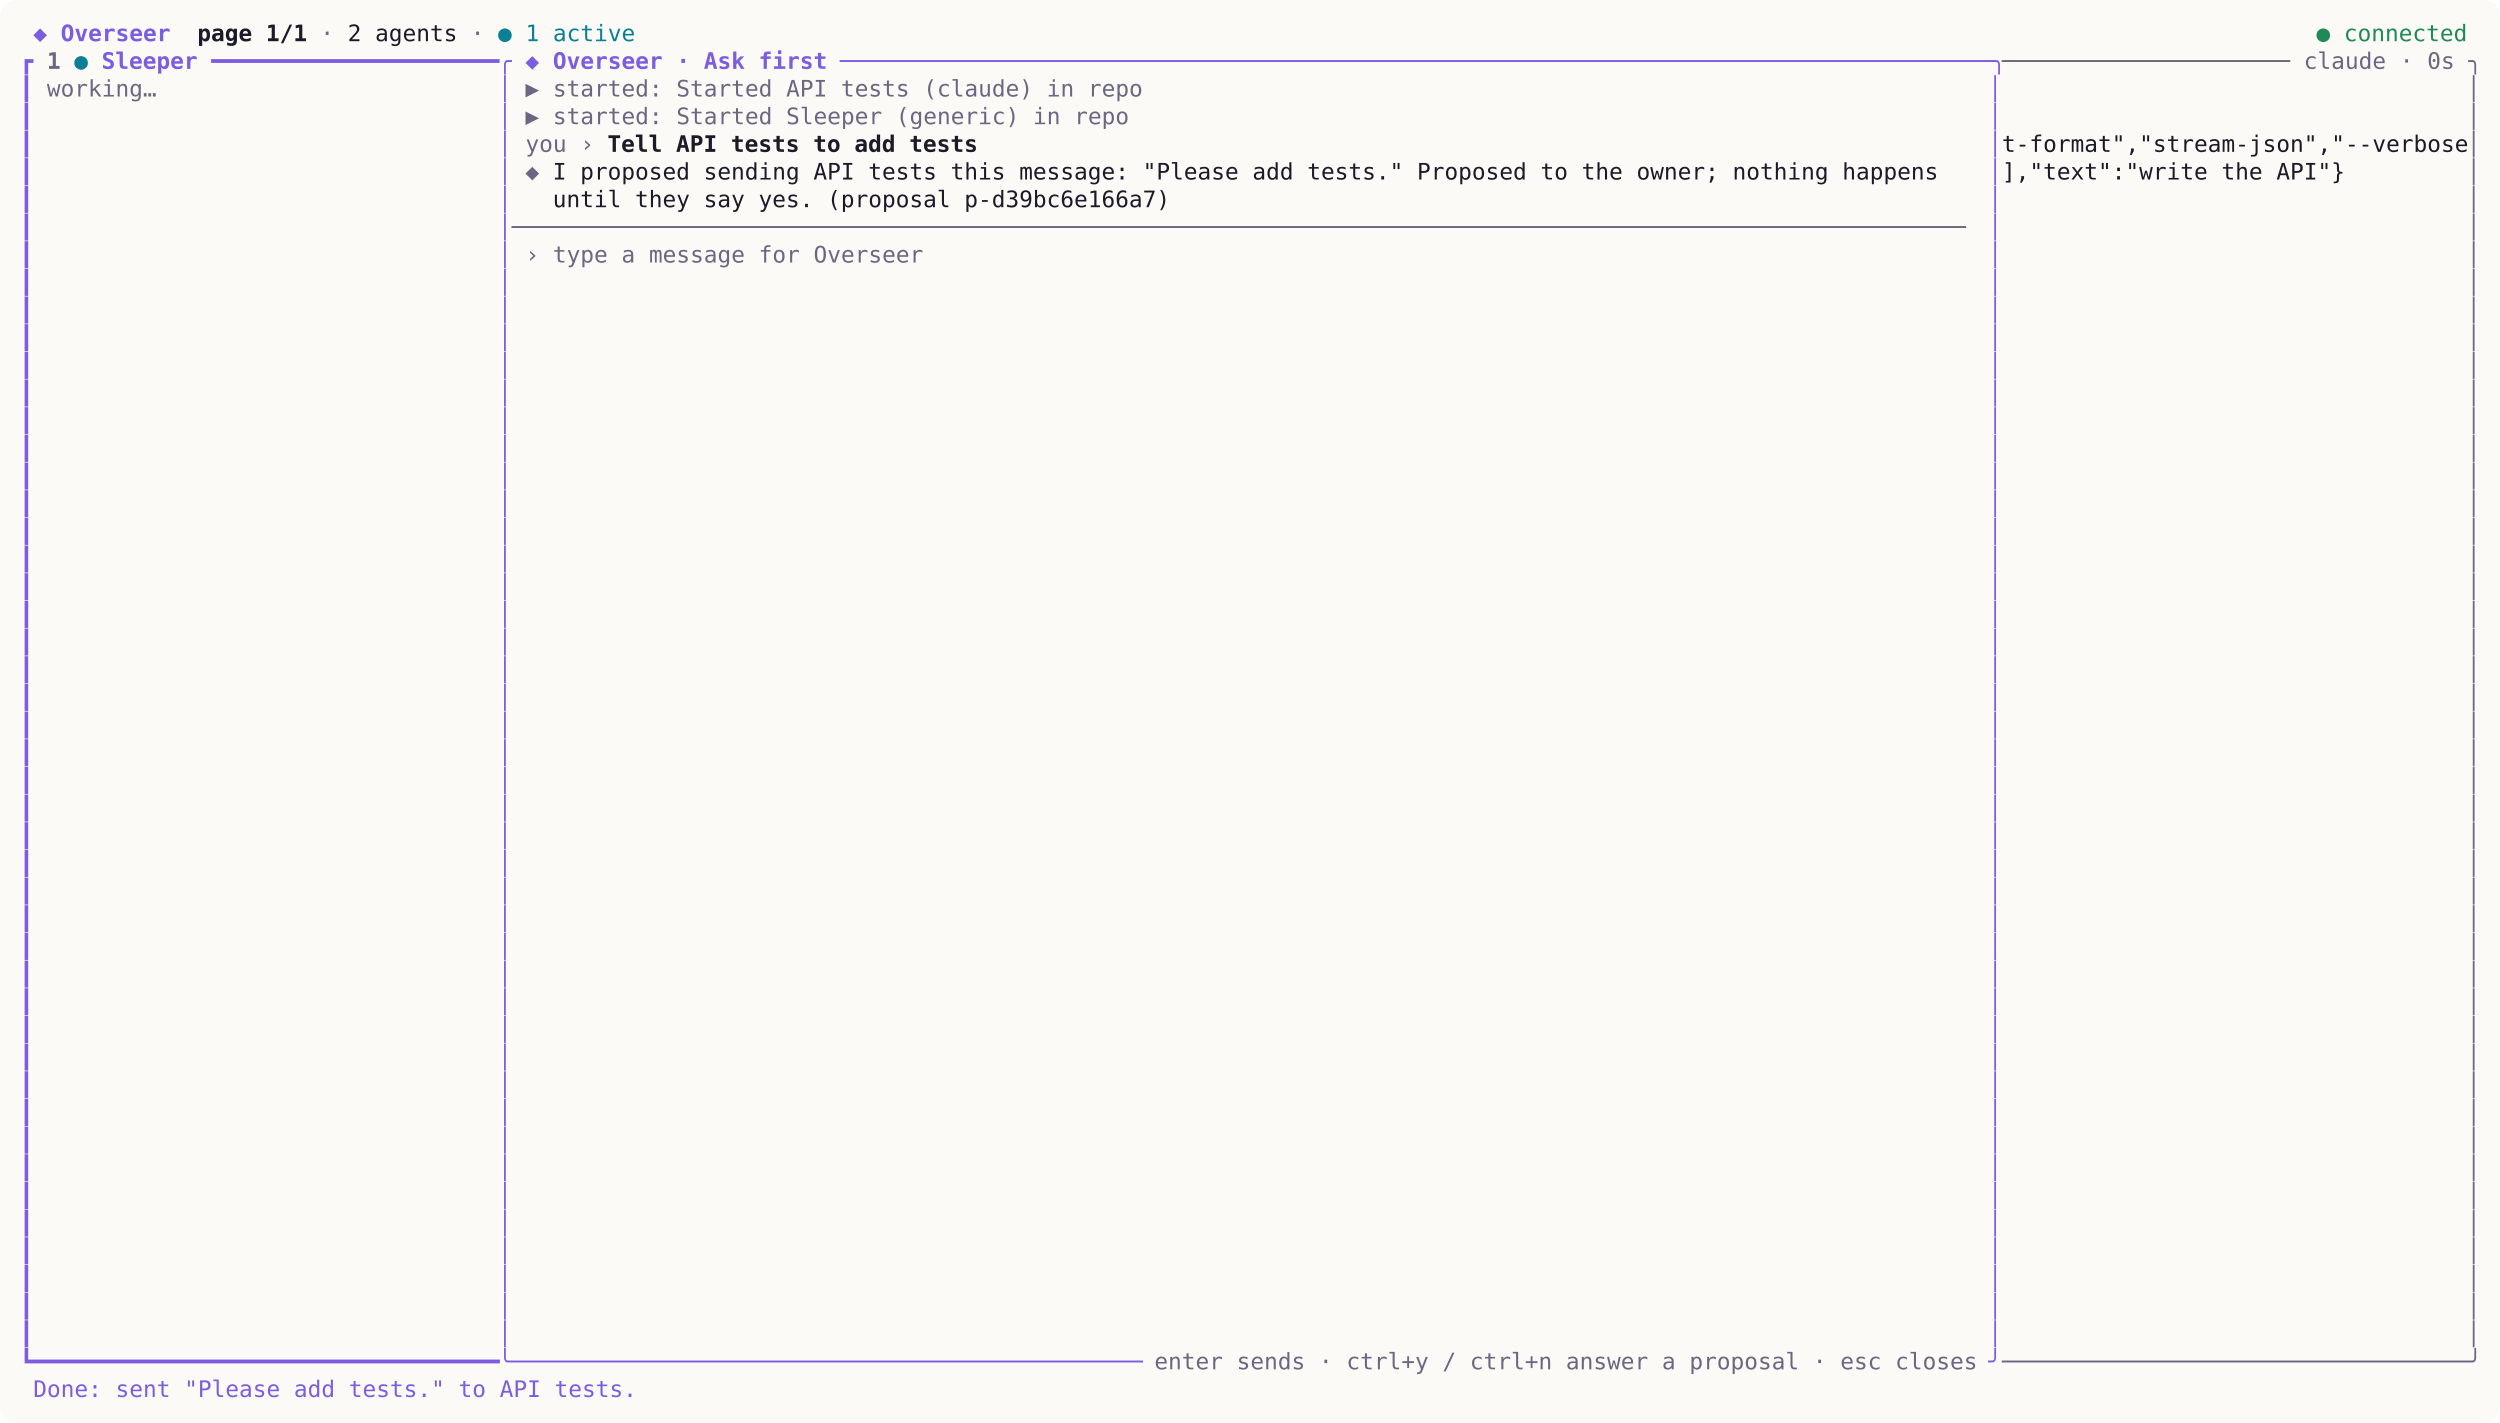
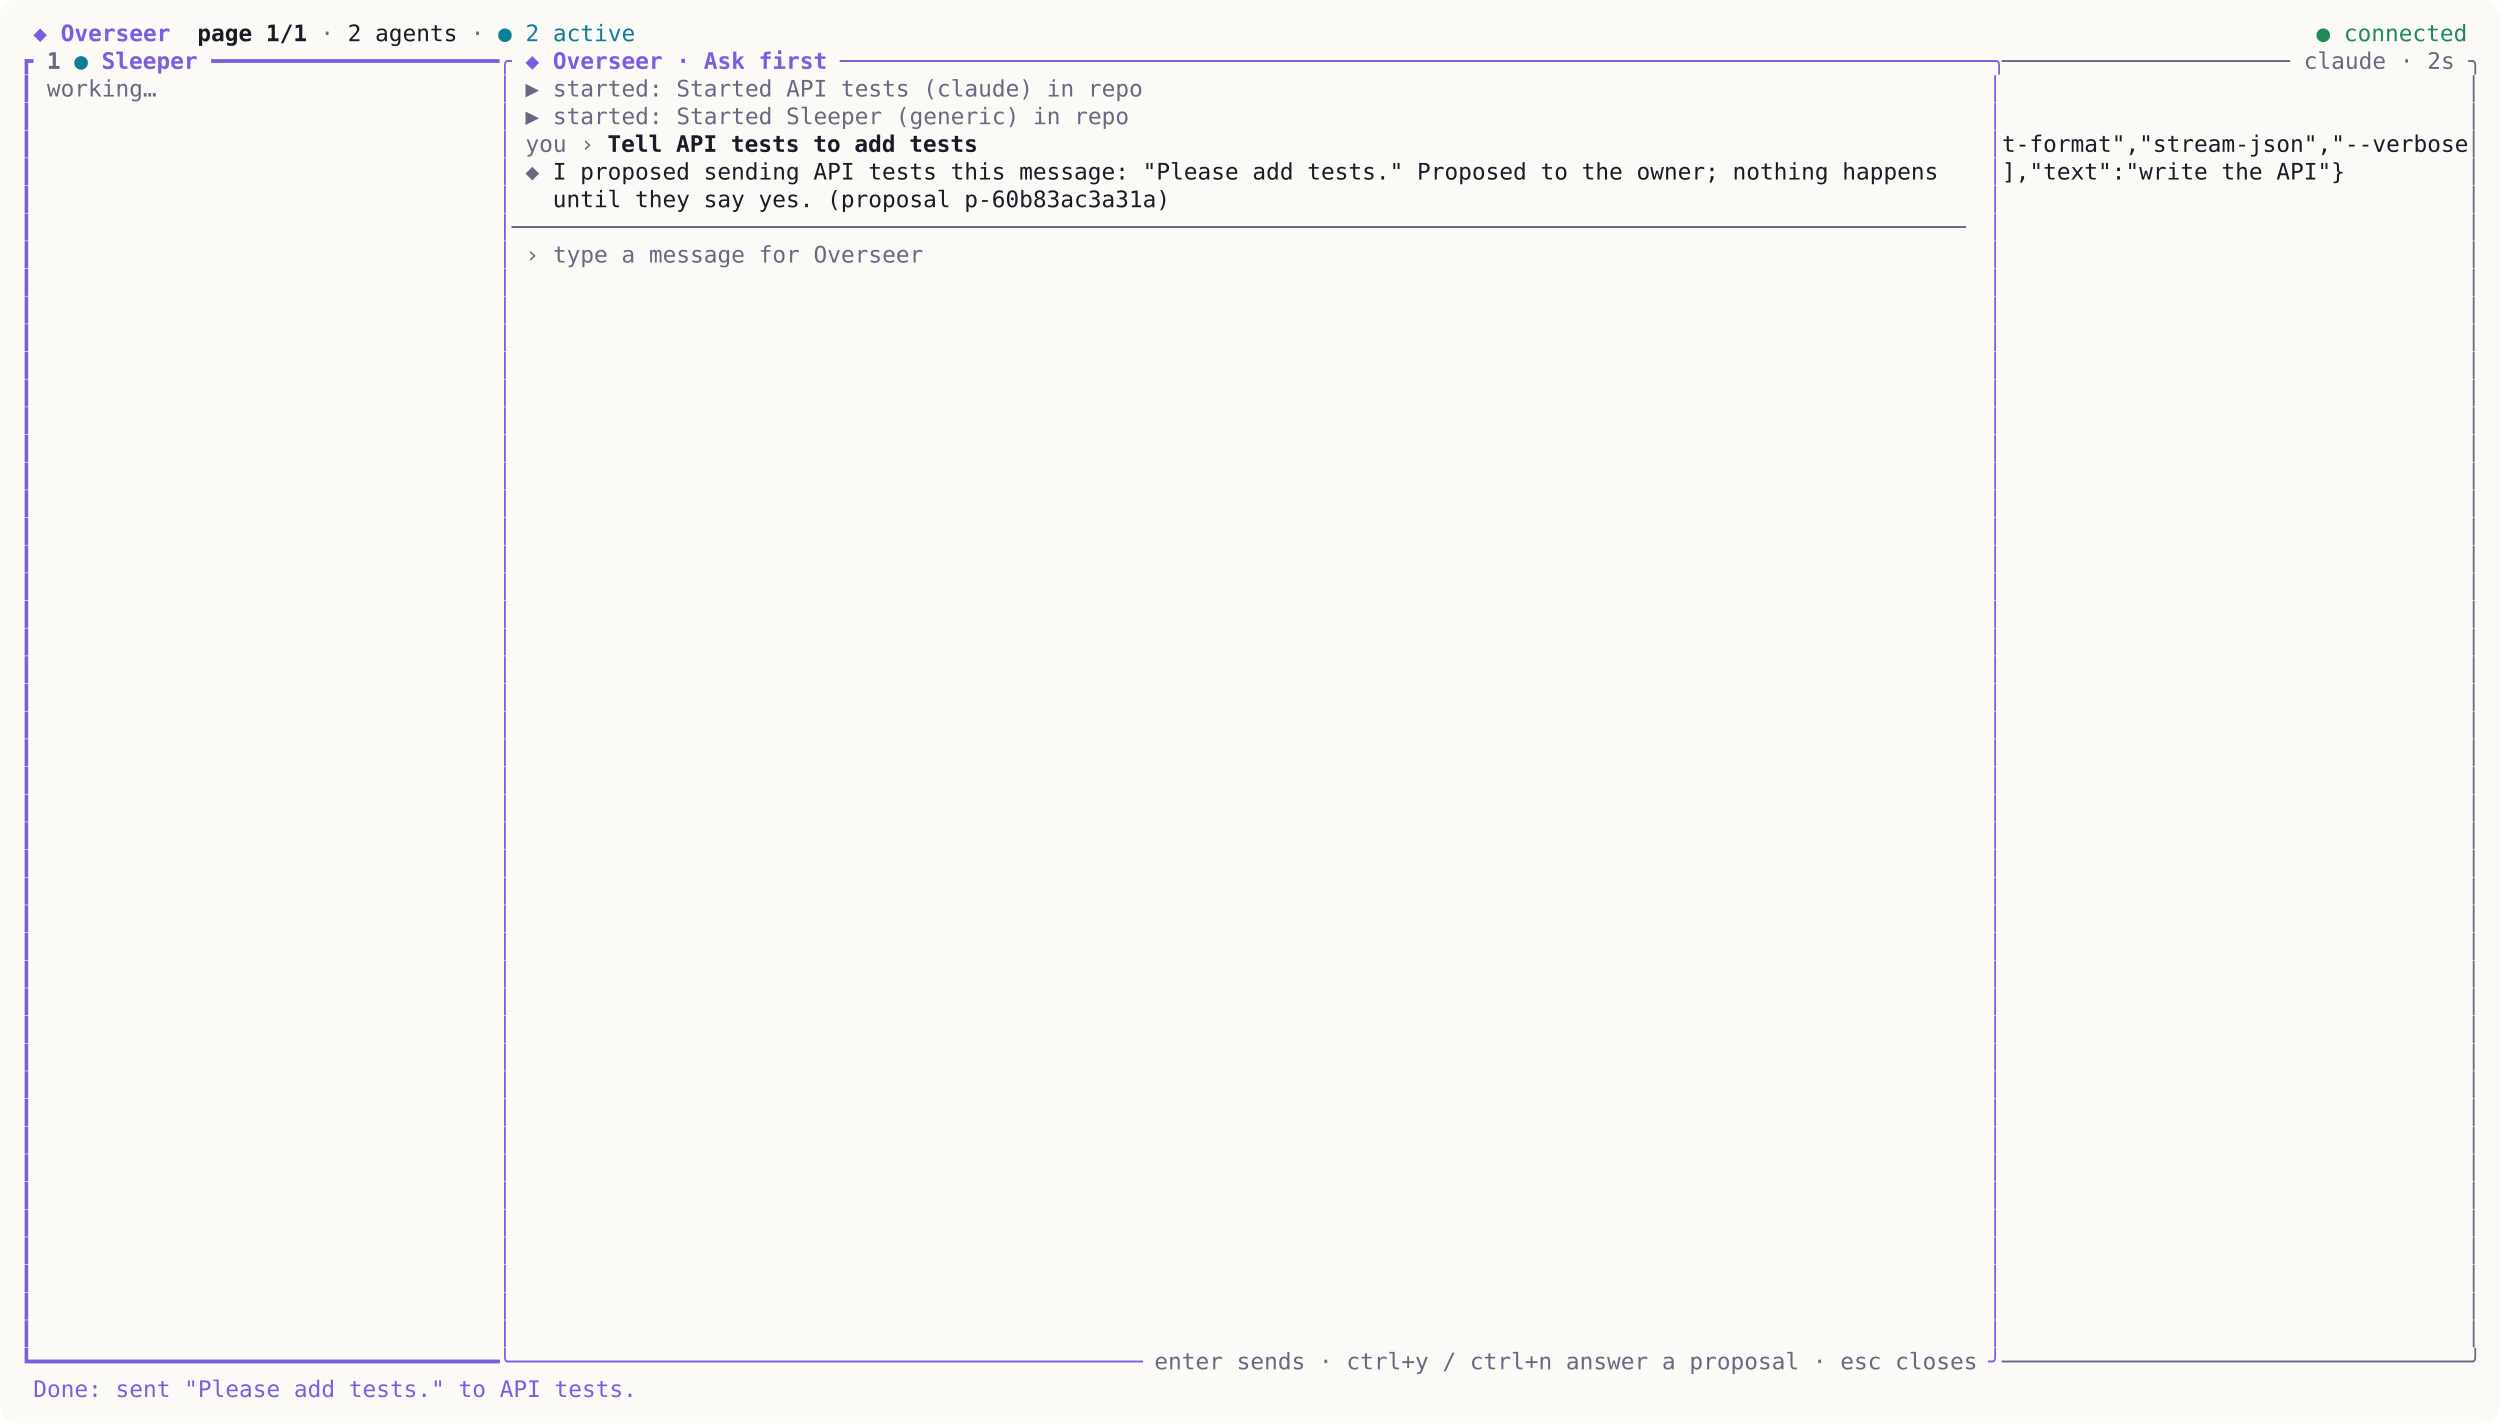
<svg xmlns="http://www.w3.org/2000/svg" width="1536" height="874" viewBox="0 0 1536 874">
  <rect width="100%" height="100%" rx="10" fill="#fbfaf7" />
  <g font-family="ui-monospace, SFMono-Regular, Menlo, monospace" font-size="14">
    <text x="12.0" y="25.3" textLength="100.8" lengthAdjust="spacingAndGlyphs" fill="#7c5ce0" font-weight="700" xml:space="preserve"> ◆ Overseer </text>
    <text x="112.8" y="25.3" textLength="84.0" lengthAdjust="spacingAndGlyphs" fill="#1c1a26" font-weight="700" xml:space="preserve"> page 1/1 </text>
    <text x="196.8" y="25.3" textLength="16.8" lengthAdjust="spacingAndGlyphs" fill="#6b6780" xml:space="preserve">· </text>
    <text x="213.6" y="25.3" textLength="67.2" lengthAdjust="spacingAndGlyphs" fill="#1c1a26" xml:space="preserve">2 agents</text>
    <text x="280.8" y="25.3" textLength="25.2" lengthAdjust="spacingAndGlyphs" fill="#6b6780" xml:space="preserve"> · </text>
-     <text x="306.0" y="25.3" textLength="84.0" lengthAdjust="spacingAndGlyphs" fill="#0b7f93" xml:space="preserve">● 1 active</text>
+     <text x="306.0" y="25.3" textLength="84.0" lengthAdjust="spacingAndGlyphs" fill="#0b7f93" xml:space="preserve">● 2 active</text>
    <text x="1423.2" y="25.3" textLength="100.8" lengthAdjust="spacingAndGlyphs" fill="#1f8a55" xml:space="preserve">● connected </text>
    <text x="12.0" y="42.3" textLength="8.4" lengthAdjust="spacingAndGlyphs" fill="#7c5ce0" font-weight="700" xml:space="preserve">┏</text>
    <text x="20.4" y="42.3" textLength="25.2" lengthAdjust="spacingAndGlyphs" fill="#6b6780" font-weight="700" xml:space="preserve"> 1 </text>
    <text x="45.6" y="42.3" textLength="16.8" lengthAdjust="spacingAndGlyphs" fill="#0b7f93" font-weight="700" xml:space="preserve">● </text>
    <text x="62.4" y="42.3" textLength="243.6" lengthAdjust="spacingAndGlyphs" fill="#7c5ce0" font-weight="700" xml:space="preserve">Sleeper ━━━━━━━━━━━━━━━━━━━━━</text>
    <text x="306.0" y="42.3" textLength="8.4" lengthAdjust="spacingAndGlyphs" fill="#7c5ce0" xml:space="preserve">╭</text>
    <text x="314.4" y="42.3" textLength="201.6" lengthAdjust="spacingAndGlyphs" fill="#7c5ce0" font-weight="700" xml:space="preserve"> ◆ Overseer · Ask first </text>
    <text x="516.0" y="42.3" textLength="714.0" lengthAdjust="spacingAndGlyphs" fill="#7c5ce0" xml:space="preserve">────────────────────────────────────────────────────────────────────────────────────╮</text>
-     <text x="1230.0" y="42.3" textLength="294.0" lengthAdjust="spacingAndGlyphs" fill="#6b6780" xml:space="preserve">───────────────────── claude · 0s ╮</text>
+     <text x="1230.0" y="42.3" textLength="294.0" lengthAdjust="spacingAndGlyphs" fill="#6b6780" xml:space="preserve">───────────────────── claude · 2s ╮</text>
    <text x="12.0" y="59.3" textLength="8.4" lengthAdjust="spacingAndGlyphs" fill="#7c5ce0" font-weight="700" xml:space="preserve">┃</text>
    <text x="28.8" y="59.3" textLength="67.2" lengthAdjust="spacingAndGlyphs" fill="#6b6780" xml:space="preserve">working…</text>
    <text x="306.0" y="59.3" textLength="8.4" lengthAdjust="spacingAndGlyphs" fill="#7c5ce0" xml:space="preserve">│</text>
    <text x="314.4" y="59.3" textLength="386.4" lengthAdjust="spacingAndGlyphs" fill="#6b6780" xml:space="preserve"> ▶ started: Started API tests (claude) in repo</text>
    <text x="1221.6" y="59.3" textLength="8.4" lengthAdjust="spacingAndGlyphs" fill="#7c5ce0" xml:space="preserve">│</text>
    <text x="1515.6" y="59.3" textLength="8.4" lengthAdjust="spacingAndGlyphs" fill="#6b6780" xml:space="preserve">│</text>
    <text x="12.0" y="76.3" textLength="8.4" lengthAdjust="spacingAndGlyphs" fill="#7c5ce0" font-weight="700" xml:space="preserve">┃</text>
    <text x="306.0" y="76.3" textLength="8.4" lengthAdjust="spacingAndGlyphs" fill="#7c5ce0" xml:space="preserve">│</text>
    <text x="314.4" y="76.3" textLength="378.0" lengthAdjust="spacingAndGlyphs" fill="#6b6780" xml:space="preserve"> ▶ started: Started Sleeper (generic) in repo</text>
    <text x="1221.6" y="76.3" textLength="8.4" lengthAdjust="spacingAndGlyphs" fill="#7c5ce0" xml:space="preserve">│</text>
    <text x="1515.6" y="76.3" textLength="8.4" lengthAdjust="spacingAndGlyphs" fill="#6b6780" xml:space="preserve">│</text>
    <text x="12.0" y="93.3" textLength="8.4" lengthAdjust="spacingAndGlyphs" fill="#7c5ce0" font-weight="700" xml:space="preserve">┃</text>
    <text x="306.0" y="93.3" textLength="8.4" lengthAdjust="spacingAndGlyphs" fill="#7c5ce0" xml:space="preserve">│</text>
    <text x="314.4" y="93.3" textLength="58.8" lengthAdjust="spacingAndGlyphs" fill="#6b6780" xml:space="preserve"> you › </text>
    <text x="373.2" y="93.3" textLength="226.8" lengthAdjust="spacingAndGlyphs" fill="#1c1a26" font-weight="700" xml:space="preserve">Tell API tests to add tests</text>
    <text x="1221.6" y="93.3" textLength="8.4" lengthAdjust="spacingAndGlyphs" fill="#7c5ce0" xml:space="preserve">│</text>
    <text x="1230.0" y="93.3" textLength="285.6" lengthAdjust="spacingAndGlyphs" fill="#1c1a26" xml:space="preserve">t-format","stream-json","--verbose</text>
    <text x="1515.6" y="93.3" textLength="8.4" lengthAdjust="spacingAndGlyphs" fill="#6b6780" xml:space="preserve">│</text>
    <text x="12.0" y="110.3" textLength="8.4" lengthAdjust="spacingAndGlyphs" fill="#7c5ce0" font-weight="700" xml:space="preserve">┃</text>
    <text x="306.0" y="110.3" textLength="8.4" lengthAdjust="spacingAndGlyphs" fill="#7c5ce0" xml:space="preserve">│</text>
    <text x="314.4" y="110.3" textLength="25.2" lengthAdjust="spacingAndGlyphs" fill="#6b6780" xml:space="preserve"> ◆ </text>
    <text x="339.6" y="110.3" textLength="882.0" lengthAdjust="spacingAndGlyphs" fill="#1c1a26" xml:space="preserve">I proposed sending API tests this message: "Please add tests." Proposed to the owner; nothing happens    </text>
    <text x="1221.6" y="110.3" textLength="8.4" lengthAdjust="spacingAndGlyphs" fill="#7c5ce0" xml:space="preserve">│</text>
    <text x="1230.0" y="110.3" textLength="285.6" lengthAdjust="spacingAndGlyphs" fill="#1c1a26" xml:space="preserve">],"text":"write the API"}         </text>
    <text x="1515.6" y="110.3" textLength="8.4" lengthAdjust="spacingAndGlyphs" fill="#6b6780" xml:space="preserve">│</text>
    <text x="12.0" y="127.3" textLength="8.4" lengthAdjust="spacingAndGlyphs" fill="#7c5ce0" font-weight="700" xml:space="preserve">┃</text>
    <text x="306.0" y="127.3" textLength="8.4" lengthAdjust="spacingAndGlyphs" fill="#7c5ce0" xml:space="preserve">│</text>
-     <text x="339.6" y="127.3" textLength="882.0" lengthAdjust="spacingAndGlyphs" fill="#1c1a26" xml:space="preserve">until they say yes. (proposal p-d39bc6e166a7)                                                            </text>
+     <text x="339.6" y="127.3" textLength="882.0" lengthAdjust="spacingAndGlyphs" fill="#1c1a26" xml:space="preserve">until they say yes. (proposal p-60b83ac3a31a)                                                            </text>
    <text x="1221.6" y="127.3" textLength="8.4" lengthAdjust="spacingAndGlyphs" fill="#7c5ce0" xml:space="preserve">│</text>
    <text x="1515.6" y="127.3" textLength="8.4" lengthAdjust="spacingAndGlyphs" fill="#6b6780" xml:space="preserve">│</text>
    <text x="12.0" y="144.3" textLength="8.4" lengthAdjust="spacingAndGlyphs" fill="#7c5ce0" font-weight="700" xml:space="preserve">┃</text>
    <text x="306.0" y="144.3" textLength="8.4" lengthAdjust="spacingAndGlyphs" fill="#7c5ce0" xml:space="preserve">│</text>
    <text x="314.4" y="144.3" textLength="890.4" lengthAdjust="spacingAndGlyphs" fill="#6b6780" xml:space="preserve">──────────────────────────────────────────────────────────────────────────────────────────────────────────</text>
    <text x="1221.6" y="144.3" textLength="8.4" lengthAdjust="spacingAndGlyphs" fill="#7c5ce0" xml:space="preserve">│</text>
    <text x="1515.6" y="144.3" textLength="8.4" lengthAdjust="spacingAndGlyphs" fill="#6b6780" xml:space="preserve">│</text>
    <text x="12.0" y="161.3" textLength="8.4" lengthAdjust="spacingAndGlyphs" fill="#7c5ce0" font-weight="700" xml:space="preserve">┃</text>
    <text x="306.0" y="161.3" textLength="8.4" lengthAdjust="spacingAndGlyphs" fill="#7c5ce0" xml:space="preserve">│</text>
    <text x="314.4" y="161.3" textLength="252.0" lengthAdjust="spacingAndGlyphs" fill="#6b6780" xml:space="preserve"> › type a message for Overseer</text>
    <text x="1221.6" y="161.3" textLength="8.4" lengthAdjust="spacingAndGlyphs" fill="#7c5ce0" xml:space="preserve">│</text>
    <text x="1515.6" y="161.3" textLength="8.4" lengthAdjust="spacingAndGlyphs" fill="#6b6780" xml:space="preserve">│</text>
    <text x="12.0" y="178.3" textLength="8.4" lengthAdjust="spacingAndGlyphs" fill="#7c5ce0" font-weight="700" xml:space="preserve">┃</text>
    <text x="306.0" y="178.3" textLength="8.4" lengthAdjust="spacingAndGlyphs" fill="#7c5ce0" xml:space="preserve">│</text>
    <text x="1221.6" y="178.3" textLength="8.4" lengthAdjust="spacingAndGlyphs" fill="#7c5ce0" xml:space="preserve">│</text>
    <text x="1515.6" y="178.3" textLength="8.4" lengthAdjust="spacingAndGlyphs" fill="#6b6780" xml:space="preserve">│</text>
    <text x="12.0" y="195.3" textLength="8.4" lengthAdjust="spacingAndGlyphs" fill="#7c5ce0" font-weight="700" xml:space="preserve">┃</text>
    <text x="306.0" y="195.3" textLength="8.4" lengthAdjust="spacingAndGlyphs" fill="#7c5ce0" xml:space="preserve">│</text>
    <text x="1221.6" y="195.3" textLength="8.4" lengthAdjust="spacingAndGlyphs" fill="#7c5ce0" xml:space="preserve">│</text>
    <text x="1515.6" y="195.3" textLength="8.4" lengthAdjust="spacingAndGlyphs" fill="#6b6780" xml:space="preserve">│</text>
    <text x="12.0" y="212.3" textLength="8.4" lengthAdjust="spacingAndGlyphs" fill="#7c5ce0" font-weight="700" xml:space="preserve">┃</text>
    <text x="306.0" y="212.3" textLength="8.4" lengthAdjust="spacingAndGlyphs" fill="#7c5ce0" xml:space="preserve">│</text>
    <text x="1221.6" y="212.3" textLength="8.4" lengthAdjust="spacingAndGlyphs" fill="#7c5ce0" xml:space="preserve">│</text>
    <text x="1515.6" y="212.3" textLength="8.4" lengthAdjust="spacingAndGlyphs" fill="#6b6780" xml:space="preserve">│</text>
    <text x="12.0" y="229.3" textLength="8.4" lengthAdjust="spacingAndGlyphs" fill="#7c5ce0" font-weight="700" xml:space="preserve">┃</text>
    <text x="306.0" y="229.3" textLength="8.4" lengthAdjust="spacingAndGlyphs" fill="#7c5ce0" xml:space="preserve">│</text>
    <text x="1221.6" y="229.3" textLength="8.4" lengthAdjust="spacingAndGlyphs" fill="#7c5ce0" xml:space="preserve">│</text>
    <text x="1515.6" y="229.3" textLength="8.4" lengthAdjust="spacingAndGlyphs" fill="#6b6780" xml:space="preserve">│</text>
    <text x="12.0" y="246.3" textLength="8.4" lengthAdjust="spacingAndGlyphs" fill="#7c5ce0" font-weight="700" xml:space="preserve">┃</text>
    <text x="306.0" y="246.3" textLength="8.4" lengthAdjust="spacingAndGlyphs" fill="#7c5ce0" xml:space="preserve">│</text>
    <text x="1221.6" y="246.3" textLength="8.4" lengthAdjust="spacingAndGlyphs" fill="#7c5ce0" xml:space="preserve">│</text>
    <text x="1515.6" y="246.3" textLength="8.4" lengthAdjust="spacingAndGlyphs" fill="#6b6780" xml:space="preserve">│</text>
    <text x="12.0" y="263.3" textLength="8.4" lengthAdjust="spacingAndGlyphs" fill="#7c5ce0" font-weight="700" xml:space="preserve">┃</text>
    <text x="306.0" y="263.3" textLength="8.4" lengthAdjust="spacingAndGlyphs" fill="#7c5ce0" xml:space="preserve">│</text>
    <text x="1221.6" y="263.3" textLength="8.4" lengthAdjust="spacingAndGlyphs" fill="#7c5ce0" xml:space="preserve">│</text>
    <text x="1515.6" y="263.3" textLength="8.4" lengthAdjust="spacingAndGlyphs" fill="#6b6780" xml:space="preserve">│</text>
    <text x="12.0" y="280.3" textLength="8.4" lengthAdjust="spacingAndGlyphs" fill="#7c5ce0" font-weight="700" xml:space="preserve">┃</text>
    <text x="306.0" y="280.3" textLength="8.4" lengthAdjust="spacingAndGlyphs" fill="#7c5ce0" xml:space="preserve">│</text>
    <text x="1221.6" y="280.3" textLength="8.4" lengthAdjust="spacingAndGlyphs" fill="#7c5ce0" xml:space="preserve">│</text>
    <text x="1515.6" y="280.3" textLength="8.4" lengthAdjust="spacingAndGlyphs" fill="#6b6780" xml:space="preserve">│</text>
    <text x="12.0" y="297.3" textLength="8.4" lengthAdjust="spacingAndGlyphs" fill="#7c5ce0" font-weight="700" xml:space="preserve">┃</text>
    <text x="306.0" y="297.3" textLength="8.4" lengthAdjust="spacingAndGlyphs" fill="#7c5ce0" xml:space="preserve">│</text>
    <text x="1221.6" y="297.3" textLength="8.4" lengthAdjust="spacingAndGlyphs" fill="#7c5ce0" xml:space="preserve">│</text>
    <text x="1515.6" y="297.3" textLength="8.4" lengthAdjust="spacingAndGlyphs" fill="#6b6780" xml:space="preserve">│</text>
    <text x="12.0" y="314.3" textLength="8.4" lengthAdjust="spacingAndGlyphs" fill="#7c5ce0" font-weight="700" xml:space="preserve">┃</text>
    <text x="306.0" y="314.3" textLength="8.4" lengthAdjust="spacingAndGlyphs" fill="#7c5ce0" xml:space="preserve">│</text>
    <text x="1221.6" y="314.3" textLength="8.4" lengthAdjust="spacingAndGlyphs" fill="#7c5ce0" xml:space="preserve">│</text>
    <text x="1515.6" y="314.3" textLength="8.4" lengthAdjust="spacingAndGlyphs" fill="#6b6780" xml:space="preserve">│</text>
    <text x="12.0" y="331.3" textLength="8.4" lengthAdjust="spacingAndGlyphs" fill="#7c5ce0" font-weight="700" xml:space="preserve">┃</text>
    <text x="306.0" y="331.3" textLength="8.4" lengthAdjust="spacingAndGlyphs" fill="#7c5ce0" xml:space="preserve">│</text>
    <text x="1221.6" y="331.3" textLength="8.4" lengthAdjust="spacingAndGlyphs" fill="#7c5ce0" xml:space="preserve">│</text>
    <text x="1515.6" y="331.3" textLength="8.4" lengthAdjust="spacingAndGlyphs" fill="#6b6780" xml:space="preserve">│</text>
    <text x="12.0" y="348.3" textLength="8.4" lengthAdjust="spacingAndGlyphs" fill="#7c5ce0" font-weight="700" xml:space="preserve">┃</text>
    <text x="306.0" y="348.3" textLength="8.4" lengthAdjust="spacingAndGlyphs" fill="#7c5ce0" xml:space="preserve">│</text>
    <text x="1221.6" y="348.3" textLength="8.4" lengthAdjust="spacingAndGlyphs" fill="#7c5ce0" xml:space="preserve">│</text>
    <text x="1515.6" y="348.3" textLength="8.4" lengthAdjust="spacingAndGlyphs" fill="#6b6780" xml:space="preserve">│</text>
    <text x="12.0" y="365.3" textLength="8.4" lengthAdjust="spacingAndGlyphs" fill="#7c5ce0" font-weight="700" xml:space="preserve">┃</text>
    <text x="306.0" y="365.3" textLength="8.4" lengthAdjust="spacingAndGlyphs" fill="#7c5ce0" xml:space="preserve">│</text>
    <text x="1221.6" y="365.3" textLength="8.4" lengthAdjust="spacingAndGlyphs" fill="#7c5ce0" xml:space="preserve">│</text>
    <text x="1515.6" y="365.3" textLength="8.4" lengthAdjust="spacingAndGlyphs" fill="#6b6780" xml:space="preserve">│</text>
    <text x="12.0" y="382.3" textLength="8.4" lengthAdjust="spacingAndGlyphs" fill="#7c5ce0" font-weight="700" xml:space="preserve">┃</text>
    <text x="306.0" y="382.3" textLength="8.4" lengthAdjust="spacingAndGlyphs" fill="#7c5ce0" xml:space="preserve">│</text>
    <text x="1221.6" y="382.3" textLength="8.4" lengthAdjust="spacingAndGlyphs" fill="#7c5ce0" xml:space="preserve">│</text>
    <text x="1515.6" y="382.3" textLength="8.4" lengthAdjust="spacingAndGlyphs" fill="#6b6780" xml:space="preserve">│</text>
    <text x="12.0" y="399.3" textLength="8.4" lengthAdjust="spacingAndGlyphs" fill="#7c5ce0" font-weight="700" xml:space="preserve">┃</text>
    <text x="306.0" y="399.3" textLength="8.4" lengthAdjust="spacingAndGlyphs" fill="#7c5ce0" xml:space="preserve">│</text>
    <text x="1221.6" y="399.3" textLength="8.4" lengthAdjust="spacingAndGlyphs" fill="#7c5ce0" xml:space="preserve">│</text>
    <text x="1515.6" y="399.3" textLength="8.4" lengthAdjust="spacingAndGlyphs" fill="#6b6780" xml:space="preserve">│</text>
    <text x="12.0" y="416.3" textLength="8.4" lengthAdjust="spacingAndGlyphs" fill="#7c5ce0" font-weight="700" xml:space="preserve">┃</text>
    <text x="306.0" y="416.3" textLength="8.4" lengthAdjust="spacingAndGlyphs" fill="#7c5ce0" xml:space="preserve">│</text>
    <text x="1221.6" y="416.3" textLength="8.4" lengthAdjust="spacingAndGlyphs" fill="#7c5ce0" xml:space="preserve">│</text>
    <text x="1515.6" y="416.3" textLength="8.4" lengthAdjust="spacingAndGlyphs" fill="#6b6780" xml:space="preserve">│</text>
    <text x="12.0" y="433.3" textLength="8.4" lengthAdjust="spacingAndGlyphs" fill="#7c5ce0" font-weight="700" xml:space="preserve">┃</text>
    <text x="306.0" y="433.3" textLength="8.4" lengthAdjust="spacingAndGlyphs" fill="#7c5ce0" xml:space="preserve">│</text>
    <text x="1221.6" y="433.3" textLength="8.4" lengthAdjust="spacingAndGlyphs" fill="#7c5ce0" xml:space="preserve">│</text>
    <text x="1515.6" y="433.3" textLength="8.4" lengthAdjust="spacingAndGlyphs" fill="#6b6780" xml:space="preserve">│</text>
    <text x="12.0" y="450.3" textLength="8.4" lengthAdjust="spacingAndGlyphs" fill="#7c5ce0" font-weight="700" xml:space="preserve">┃</text>
    <text x="306.0" y="450.3" textLength="8.4" lengthAdjust="spacingAndGlyphs" fill="#7c5ce0" xml:space="preserve">│</text>
    <text x="1221.6" y="450.3" textLength="8.4" lengthAdjust="spacingAndGlyphs" fill="#7c5ce0" xml:space="preserve">│</text>
    <text x="1515.6" y="450.3" textLength="8.4" lengthAdjust="spacingAndGlyphs" fill="#6b6780" xml:space="preserve">│</text>
    <text x="12.0" y="467.3" textLength="8.4" lengthAdjust="spacingAndGlyphs" fill="#7c5ce0" font-weight="700" xml:space="preserve">┃</text>
    <text x="306.0" y="467.3" textLength="8.4" lengthAdjust="spacingAndGlyphs" fill="#7c5ce0" xml:space="preserve">│</text>
    <text x="1221.6" y="467.3" textLength="8.4" lengthAdjust="spacingAndGlyphs" fill="#7c5ce0" xml:space="preserve">│</text>
    <text x="1515.6" y="467.3" textLength="8.4" lengthAdjust="spacingAndGlyphs" fill="#6b6780" xml:space="preserve">│</text>
    <text x="12.0" y="484.3" textLength="8.4" lengthAdjust="spacingAndGlyphs" fill="#7c5ce0" font-weight="700" xml:space="preserve">┃</text>
    <text x="306.0" y="484.3" textLength="8.4" lengthAdjust="spacingAndGlyphs" fill="#7c5ce0" xml:space="preserve">│</text>
    <text x="1221.6" y="484.3" textLength="8.4" lengthAdjust="spacingAndGlyphs" fill="#7c5ce0" xml:space="preserve">│</text>
    <text x="1515.6" y="484.3" textLength="8.4" lengthAdjust="spacingAndGlyphs" fill="#6b6780" xml:space="preserve">│</text>
    <text x="12.0" y="501.3" textLength="8.4" lengthAdjust="spacingAndGlyphs" fill="#7c5ce0" font-weight="700" xml:space="preserve">┃</text>
    <text x="306.0" y="501.3" textLength="8.4" lengthAdjust="spacingAndGlyphs" fill="#7c5ce0" xml:space="preserve">│</text>
    <text x="1221.6" y="501.3" textLength="8.4" lengthAdjust="spacingAndGlyphs" fill="#7c5ce0" xml:space="preserve">│</text>
    <text x="1515.6" y="501.3" textLength="8.4" lengthAdjust="spacingAndGlyphs" fill="#6b6780" xml:space="preserve">│</text>
    <text x="12.0" y="518.3" textLength="8.4" lengthAdjust="spacingAndGlyphs" fill="#7c5ce0" font-weight="700" xml:space="preserve">┃</text>
    <text x="306.0" y="518.3" textLength="8.4" lengthAdjust="spacingAndGlyphs" fill="#7c5ce0" xml:space="preserve">│</text>
    <text x="1221.6" y="518.3" textLength="8.4" lengthAdjust="spacingAndGlyphs" fill="#7c5ce0" xml:space="preserve">│</text>
    <text x="1515.6" y="518.3" textLength="8.4" lengthAdjust="spacingAndGlyphs" fill="#6b6780" xml:space="preserve">│</text>
    <text x="12.0" y="535.3" textLength="8.4" lengthAdjust="spacingAndGlyphs" fill="#7c5ce0" font-weight="700" xml:space="preserve">┃</text>
    <text x="306.0" y="535.3" textLength="8.4" lengthAdjust="spacingAndGlyphs" fill="#7c5ce0" xml:space="preserve">│</text>
    <text x="1221.6" y="535.3" textLength="8.4" lengthAdjust="spacingAndGlyphs" fill="#7c5ce0" xml:space="preserve">│</text>
    <text x="1515.6" y="535.3" textLength="8.4" lengthAdjust="spacingAndGlyphs" fill="#6b6780" xml:space="preserve">│</text>
    <text x="12.0" y="552.3" textLength="8.4" lengthAdjust="spacingAndGlyphs" fill="#7c5ce0" font-weight="700" xml:space="preserve">┃</text>
    <text x="306.0" y="552.3" textLength="8.4" lengthAdjust="spacingAndGlyphs" fill="#7c5ce0" xml:space="preserve">│</text>
    <text x="1221.6" y="552.3" textLength="8.4" lengthAdjust="spacingAndGlyphs" fill="#7c5ce0" xml:space="preserve">│</text>
    <text x="1515.6" y="552.3" textLength="8.4" lengthAdjust="spacingAndGlyphs" fill="#6b6780" xml:space="preserve">│</text>
    <text x="12.0" y="569.3" textLength="8.4" lengthAdjust="spacingAndGlyphs" fill="#7c5ce0" font-weight="700" xml:space="preserve">┃</text>
    <text x="306.0" y="569.3" textLength="8.4" lengthAdjust="spacingAndGlyphs" fill="#7c5ce0" xml:space="preserve">│</text>
    <text x="1221.6" y="569.3" textLength="8.4" lengthAdjust="spacingAndGlyphs" fill="#7c5ce0" xml:space="preserve">│</text>
    <text x="1515.6" y="569.3" textLength="8.4" lengthAdjust="spacingAndGlyphs" fill="#6b6780" xml:space="preserve">│</text>
    <text x="12.0" y="586.3" textLength="8.4" lengthAdjust="spacingAndGlyphs" fill="#7c5ce0" font-weight="700" xml:space="preserve">┃</text>
    <text x="306.0" y="586.3" textLength="8.4" lengthAdjust="spacingAndGlyphs" fill="#7c5ce0" xml:space="preserve">│</text>
    <text x="1221.6" y="586.3" textLength="8.4" lengthAdjust="spacingAndGlyphs" fill="#7c5ce0" xml:space="preserve">│</text>
    <text x="1515.6" y="586.3" textLength="8.4" lengthAdjust="spacingAndGlyphs" fill="#6b6780" xml:space="preserve">│</text>
    <text x="12.0" y="603.3" textLength="8.4" lengthAdjust="spacingAndGlyphs" fill="#7c5ce0" font-weight="700" xml:space="preserve">┃</text>
    <text x="306.0" y="603.3" textLength="8.4" lengthAdjust="spacingAndGlyphs" fill="#7c5ce0" xml:space="preserve">│</text>
    <text x="1221.6" y="603.3" textLength="8.4" lengthAdjust="spacingAndGlyphs" fill="#7c5ce0" xml:space="preserve">│</text>
    <text x="1515.6" y="603.3" textLength="8.4" lengthAdjust="spacingAndGlyphs" fill="#6b6780" xml:space="preserve">│</text>
    <text x="12.0" y="620.3" textLength="8.4" lengthAdjust="spacingAndGlyphs" fill="#7c5ce0" font-weight="700" xml:space="preserve">┃</text>
    <text x="306.0" y="620.3" textLength="8.4" lengthAdjust="spacingAndGlyphs" fill="#7c5ce0" xml:space="preserve">│</text>
    <text x="1221.6" y="620.3" textLength="8.4" lengthAdjust="spacingAndGlyphs" fill="#7c5ce0" xml:space="preserve">│</text>
    <text x="1515.6" y="620.3" textLength="8.4" lengthAdjust="spacingAndGlyphs" fill="#6b6780" xml:space="preserve">│</text>
    <text x="12.0" y="637.3" textLength="8.4" lengthAdjust="spacingAndGlyphs" fill="#7c5ce0" font-weight="700" xml:space="preserve">┃</text>
    <text x="306.0" y="637.3" textLength="8.4" lengthAdjust="spacingAndGlyphs" fill="#7c5ce0" xml:space="preserve">│</text>
    <text x="1221.6" y="637.3" textLength="8.4" lengthAdjust="spacingAndGlyphs" fill="#7c5ce0" xml:space="preserve">│</text>
    <text x="1515.6" y="637.3" textLength="8.4" lengthAdjust="spacingAndGlyphs" fill="#6b6780" xml:space="preserve">│</text>
    <text x="12.0" y="654.3" textLength="8.4" lengthAdjust="spacingAndGlyphs" fill="#7c5ce0" font-weight="700" xml:space="preserve">┃</text>
    <text x="306.0" y="654.3" textLength="8.4" lengthAdjust="spacingAndGlyphs" fill="#7c5ce0" xml:space="preserve">│</text>
    <text x="1221.6" y="654.3" textLength="8.4" lengthAdjust="spacingAndGlyphs" fill="#7c5ce0" xml:space="preserve">│</text>
    <text x="1515.6" y="654.3" textLength="8.4" lengthAdjust="spacingAndGlyphs" fill="#6b6780" xml:space="preserve">│</text>
    <text x="12.0" y="671.3" textLength="8.4" lengthAdjust="spacingAndGlyphs" fill="#7c5ce0" font-weight="700" xml:space="preserve">┃</text>
    <text x="306.0" y="671.3" textLength="8.4" lengthAdjust="spacingAndGlyphs" fill="#7c5ce0" xml:space="preserve">│</text>
    <text x="1221.6" y="671.3" textLength="8.4" lengthAdjust="spacingAndGlyphs" fill="#7c5ce0" xml:space="preserve">│</text>
    <text x="1515.6" y="671.3" textLength="8.4" lengthAdjust="spacingAndGlyphs" fill="#6b6780" xml:space="preserve">│</text>
    <text x="12.0" y="688.3" textLength="8.4" lengthAdjust="spacingAndGlyphs" fill="#7c5ce0" font-weight="700" xml:space="preserve">┃</text>
    <text x="306.0" y="688.3" textLength="8.4" lengthAdjust="spacingAndGlyphs" fill="#7c5ce0" xml:space="preserve">│</text>
    <text x="1221.6" y="688.3" textLength="8.4" lengthAdjust="spacingAndGlyphs" fill="#7c5ce0" xml:space="preserve">│</text>
    <text x="1515.6" y="688.3" textLength="8.4" lengthAdjust="spacingAndGlyphs" fill="#6b6780" xml:space="preserve">│</text>
    <text x="12.0" y="705.3" textLength="8.4" lengthAdjust="spacingAndGlyphs" fill="#7c5ce0" font-weight="700" xml:space="preserve">┃</text>
    <text x="306.0" y="705.3" textLength="8.4" lengthAdjust="spacingAndGlyphs" fill="#7c5ce0" xml:space="preserve">│</text>
    <text x="1221.6" y="705.3" textLength="8.4" lengthAdjust="spacingAndGlyphs" fill="#7c5ce0" xml:space="preserve">│</text>
    <text x="1515.6" y="705.3" textLength="8.4" lengthAdjust="spacingAndGlyphs" fill="#6b6780" xml:space="preserve">│</text>
    <text x="12.0" y="722.3" textLength="8.4" lengthAdjust="spacingAndGlyphs" fill="#7c5ce0" font-weight="700" xml:space="preserve">┃</text>
    <text x="306.0" y="722.3" textLength="8.4" lengthAdjust="spacingAndGlyphs" fill="#7c5ce0" xml:space="preserve">│</text>
    <text x="1221.6" y="722.3" textLength="8.4" lengthAdjust="spacingAndGlyphs" fill="#7c5ce0" xml:space="preserve">│</text>
    <text x="1515.6" y="722.3" textLength="8.4" lengthAdjust="spacingAndGlyphs" fill="#6b6780" xml:space="preserve">│</text>
    <text x="12.0" y="739.3" textLength="8.4" lengthAdjust="spacingAndGlyphs" fill="#7c5ce0" font-weight="700" xml:space="preserve">┃</text>
    <text x="306.0" y="739.3" textLength="8.4" lengthAdjust="spacingAndGlyphs" fill="#7c5ce0" xml:space="preserve">│</text>
    <text x="1221.6" y="739.3" textLength="8.4" lengthAdjust="spacingAndGlyphs" fill="#7c5ce0" xml:space="preserve">│</text>
    <text x="1515.6" y="739.3" textLength="8.4" lengthAdjust="spacingAndGlyphs" fill="#6b6780" xml:space="preserve">│</text>
    <text x="12.0" y="756.3" textLength="8.4" lengthAdjust="spacingAndGlyphs" fill="#7c5ce0" font-weight="700" xml:space="preserve">┃</text>
    <text x="306.0" y="756.3" textLength="8.4" lengthAdjust="spacingAndGlyphs" fill="#7c5ce0" xml:space="preserve">│</text>
    <text x="1221.6" y="756.3" textLength="8.4" lengthAdjust="spacingAndGlyphs" fill="#7c5ce0" xml:space="preserve">│</text>
    <text x="1515.6" y="756.3" textLength="8.4" lengthAdjust="spacingAndGlyphs" fill="#6b6780" xml:space="preserve">│</text>
    <text x="12.0" y="773.3" textLength="8.4" lengthAdjust="spacingAndGlyphs" fill="#7c5ce0" font-weight="700" xml:space="preserve">┃</text>
    <text x="306.0" y="773.3" textLength="8.4" lengthAdjust="spacingAndGlyphs" fill="#7c5ce0" xml:space="preserve">│</text>
    <text x="1221.6" y="773.3" textLength="8.4" lengthAdjust="spacingAndGlyphs" fill="#7c5ce0" xml:space="preserve">│</text>
    <text x="1515.6" y="773.3" textLength="8.4" lengthAdjust="spacingAndGlyphs" fill="#6b6780" xml:space="preserve">│</text>
    <text x="12.0" y="790.3" textLength="8.4" lengthAdjust="spacingAndGlyphs" fill="#7c5ce0" font-weight="700" xml:space="preserve">┃</text>
    <text x="306.0" y="790.3" textLength="8.4" lengthAdjust="spacingAndGlyphs" fill="#7c5ce0" xml:space="preserve">│</text>
    <text x="1221.6" y="790.3" textLength="8.4" lengthAdjust="spacingAndGlyphs" fill="#7c5ce0" xml:space="preserve">│</text>
    <text x="1515.6" y="790.3" textLength="8.4" lengthAdjust="spacingAndGlyphs" fill="#6b6780" xml:space="preserve">│</text>
    <text x="12.0" y="807.3" textLength="8.4" lengthAdjust="spacingAndGlyphs" fill="#7c5ce0" font-weight="700" xml:space="preserve">┃</text>
    <text x="306.0" y="807.3" textLength="8.4" lengthAdjust="spacingAndGlyphs" fill="#7c5ce0" xml:space="preserve">│</text>
    <text x="1221.6" y="807.3" textLength="8.4" lengthAdjust="spacingAndGlyphs" fill="#7c5ce0" xml:space="preserve">│</text>
    <text x="1515.6" y="807.3" textLength="8.4" lengthAdjust="spacingAndGlyphs" fill="#6b6780" xml:space="preserve">│</text>
    <text x="12.0" y="824.3" textLength="8.4" lengthAdjust="spacingAndGlyphs" fill="#7c5ce0" font-weight="700" xml:space="preserve">┃</text>
    <text x="306.0" y="824.3" textLength="8.4" lengthAdjust="spacingAndGlyphs" fill="#7c5ce0" xml:space="preserve">│</text>
    <text x="1221.6" y="824.3" textLength="8.4" lengthAdjust="spacingAndGlyphs" fill="#7c5ce0" xml:space="preserve">│</text>
    <text x="1515.6" y="824.3" textLength="8.4" lengthAdjust="spacingAndGlyphs" fill="#6b6780" xml:space="preserve">│</text>
    <text x="12.0" y="841.3" textLength="294.0" lengthAdjust="spacingAndGlyphs" fill="#7c5ce0" font-weight="700" xml:space="preserve">┗━━━━━━━━━━━━━━━━━━━━━━━━━━━━━━━━━━</text>
    <text x="306.0" y="841.3" textLength="394.8" lengthAdjust="spacingAndGlyphs" fill="#7c5ce0" xml:space="preserve">╰──────────────────────────────────────────────</text>
    <text x="700.8" y="841.3" textLength="520.8" lengthAdjust="spacingAndGlyphs" fill="#6b6780" xml:space="preserve"> enter sends · ctrl+y / ctrl+n answer a proposal · esc closes </text>
    <text x="1221.6" y="841.3" textLength="8.4" lengthAdjust="spacingAndGlyphs" fill="#7c5ce0" xml:space="preserve">╯</text>
    <text x="1230.0" y="841.3" textLength="294.0" lengthAdjust="spacingAndGlyphs" fill="#6b6780" xml:space="preserve">──────────────────────────────────╯</text>
    <text x="12.0" y="858.3" textLength="378.0" lengthAdjust="spacingAndGlyphs" fill="#7c5ce0" xml:space="preserve"> Done: sent "Please add tests." to API tests.</text>
  </g>
</svg>
